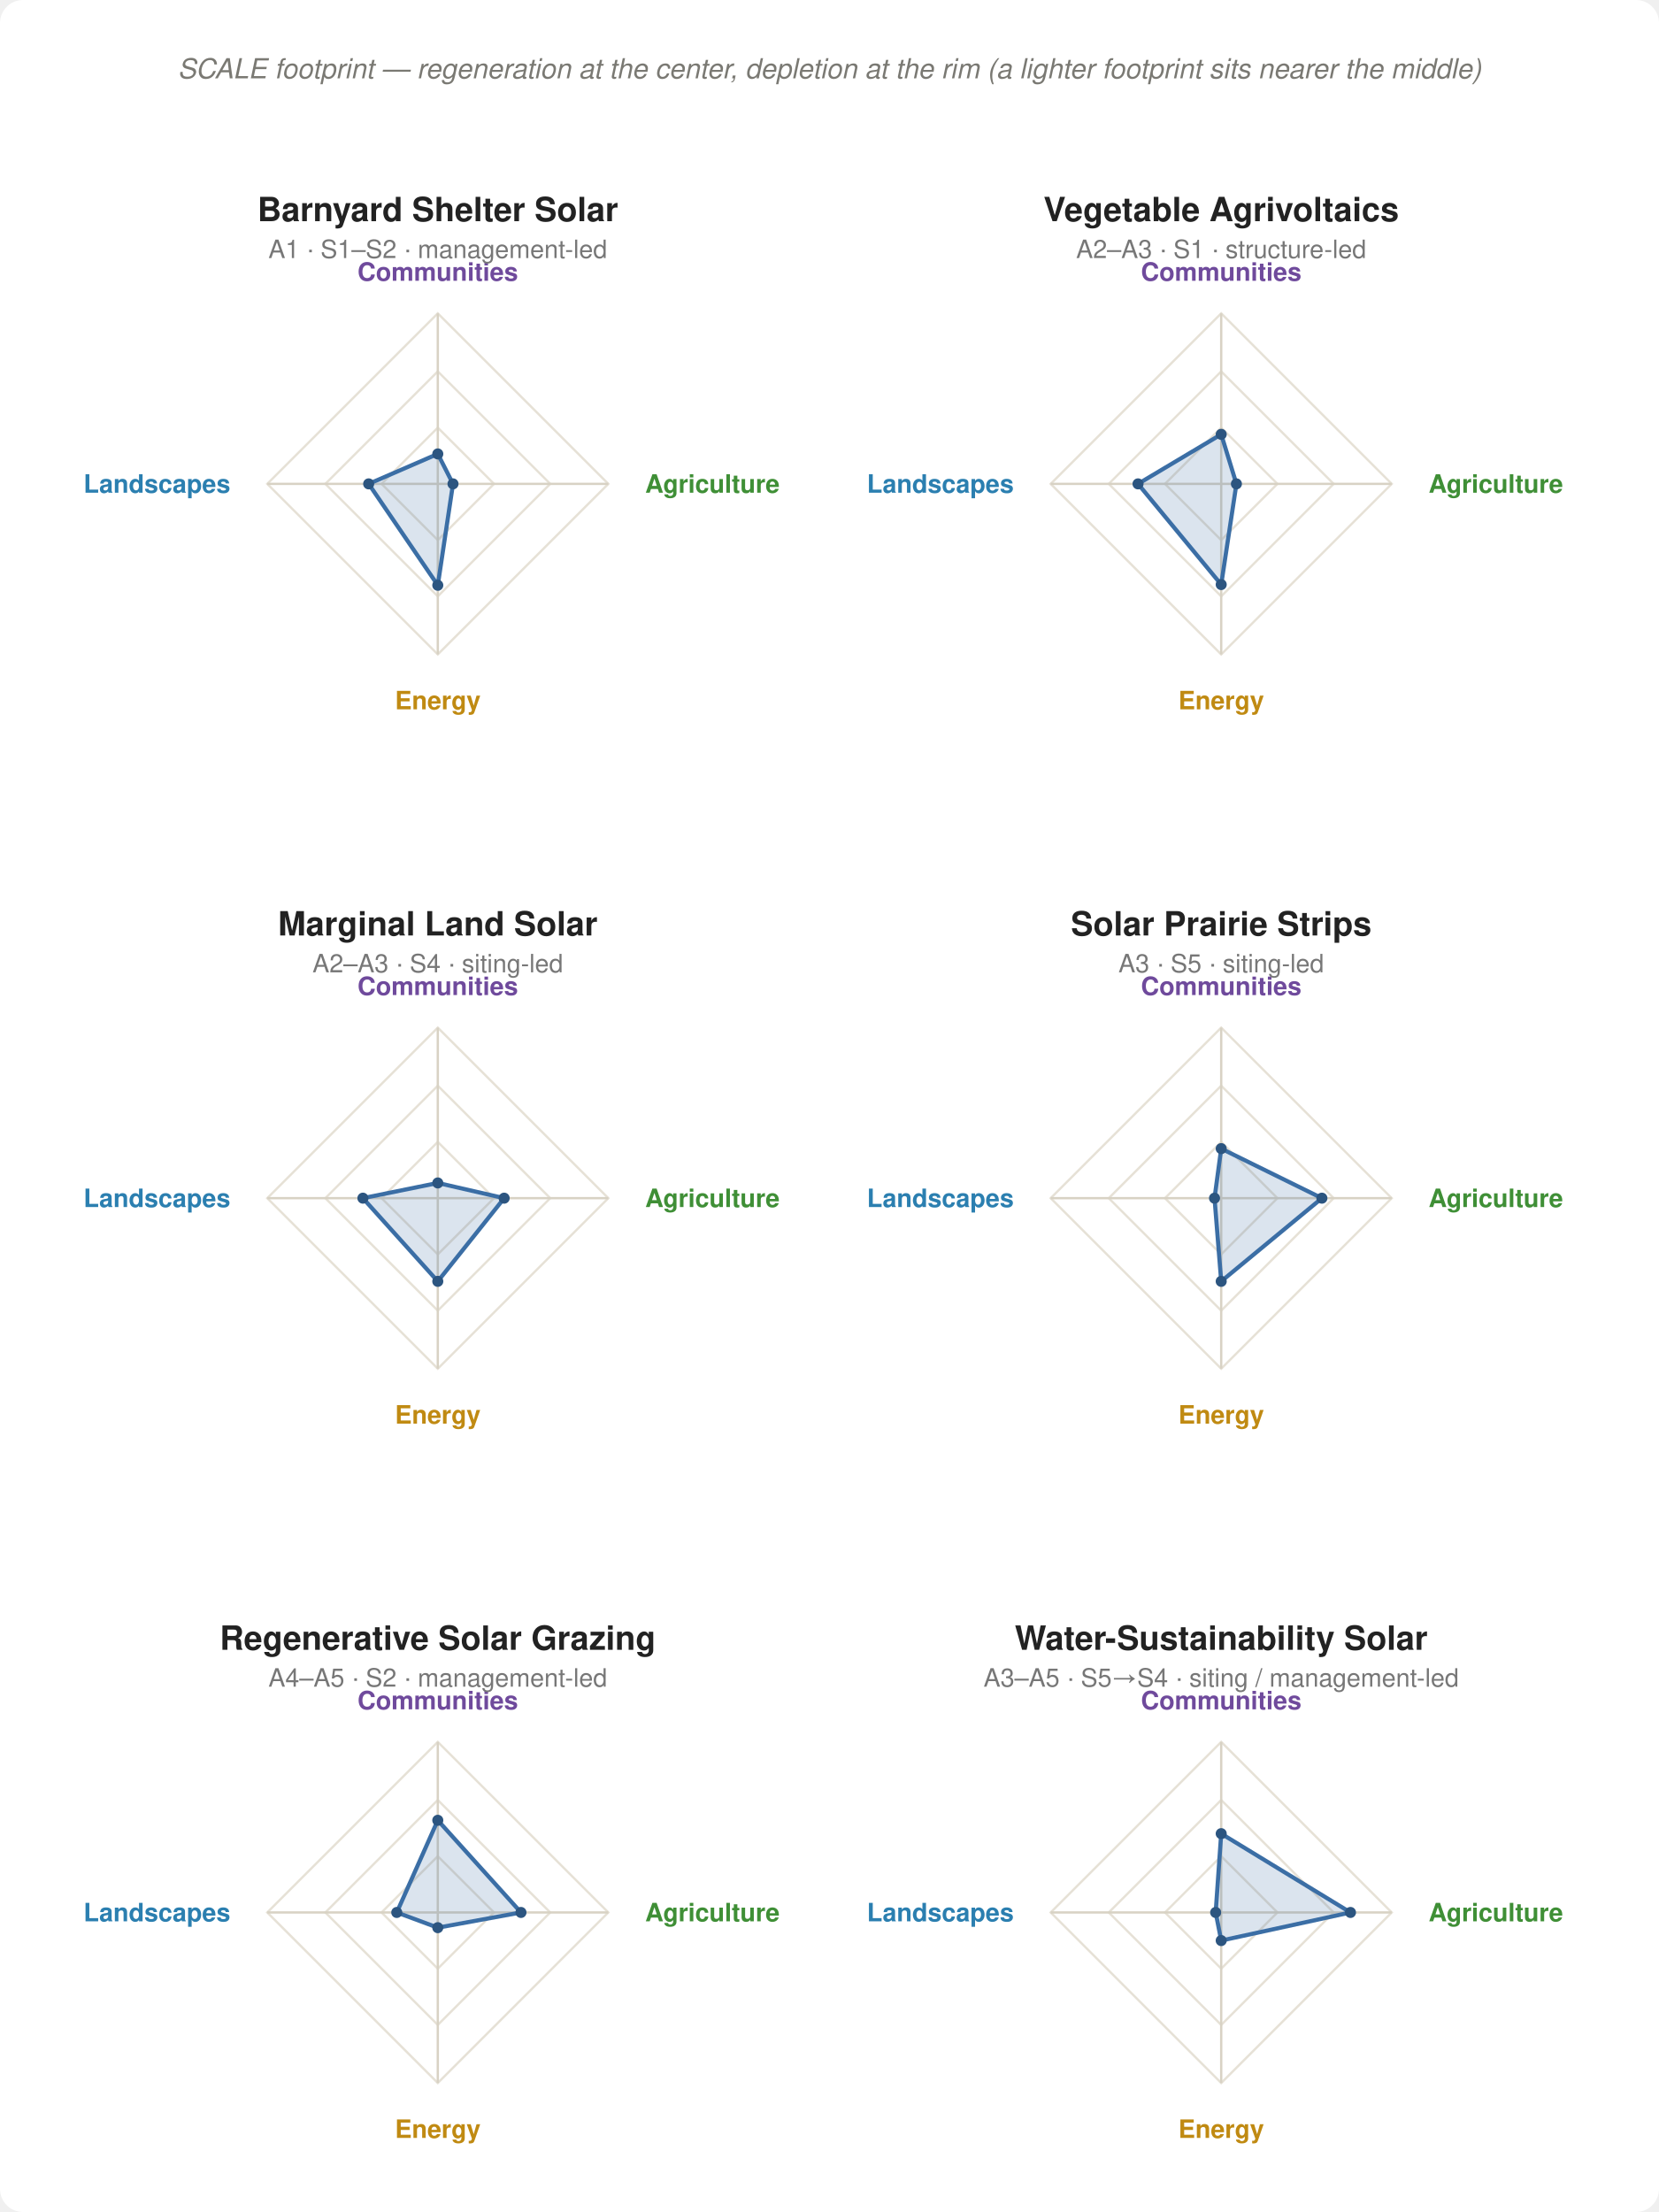
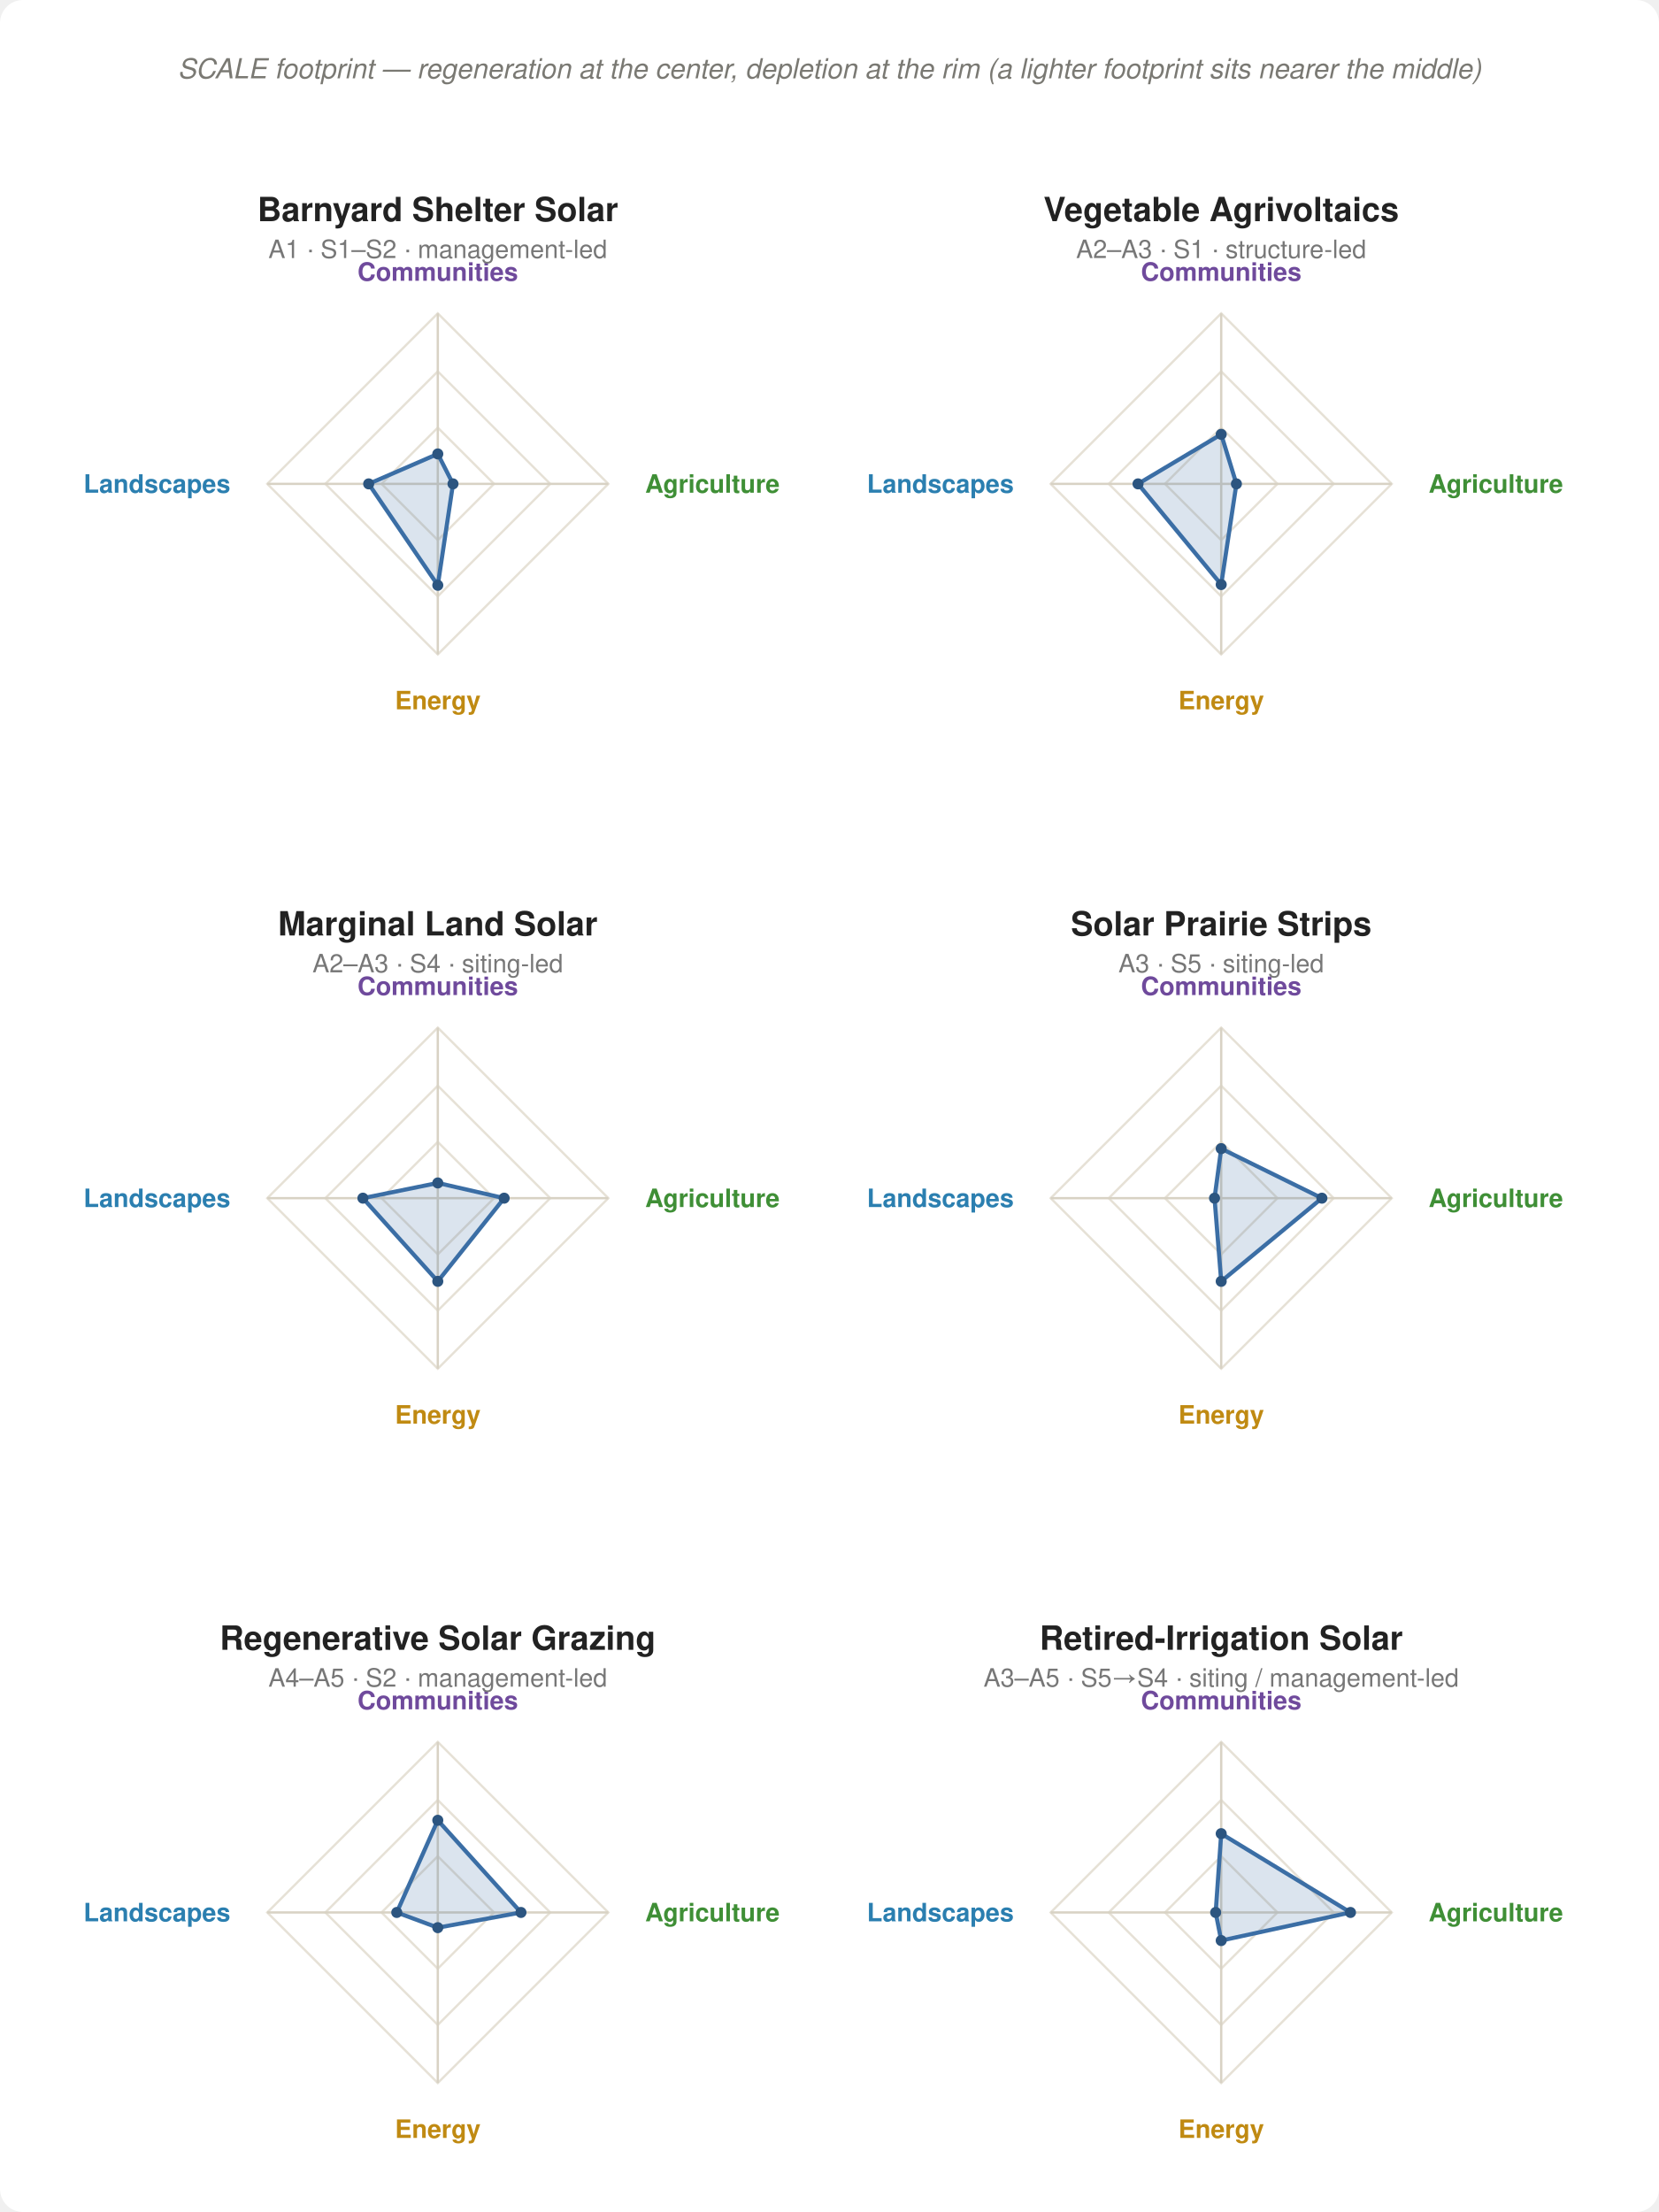
<svg xmlns="http://www.w3.org/2000/svg" viewBox="0 0 720 960" font-family="Helvetica, Arial, sans-serif">
  <rect width="720" height="960" rx="10" fill="#ffffff" />
  <text x="360" y="34" fill="#7a7973" font-size="12" font-style="italic" text-anchor="middle">SCALE footprint — regeneration at the center, depletion at the rim (a lighter footprint sits nearer the middle)</text>
  <polygon points="190.0,185.6 214.4,210.0 190.0,234.4 165.6,210.0" fill="none" stroke="#e6e1d6" stroke-width="1" />
  <polygon points="190.0,161.2 238.8,210.0 190.0,258.8 141.2,210.0" fill="none" stroke="#e6e1d6" stroke-width="1" />
  <polygon points="190.0,136.0 264.0,210.0 190.0,284.0 116.0,210.0" fill="none" stroke="#e6e1d6" stroke-width="1" />
  <line x1="190" y1="210" x2="190.0" y2="136.0" stroke="#d8d2c4" stroke-width="1" />
  <text x="190" y="118" fill="#6f4a9c" font-size="11" font-weight="600" text-anchor="middle" dominant-baseline="middle">Communities</text>
  <line x1="190" y1="210" x2="264.0" y2="210.0" stroke="#d8d2c4" stroke-width="1" />
  <text x="280" y="210" fill="#3f8f36" font-size="11" font-weight="600" text-anchor="start" dominant-baseline="middle">Agriculture</text>
  <line x1="190" y1="210" x2="190.0" y2="284.0" stroke="#d8d2c4" stroke-width="1" />
  <text x="190" y="304" fill="#c08a12" font-size="11" font-weight="600" text-anchor="middle" dominant-baseline="middle">Energy</text>
  <line x1="190" y1="210" x2="116.0" y2="210.0" stroke="#d8d2c4" stroke-width="1" />
  <text x="100" y="210" fill="#2b7fb0" font-size="11" font-weight="600" text-anchor="end" dominant-baseline="middle">Landscapes</text>
  <polygon points="190,197 196.6,210 190,254 160,210" fill="#3b6ea5" fill-opacity="0.18" stroke="#3b6ea5" stroke-width="1.8" />
  <circle cx="190" cy="197" r="2.4" fill="#2c5580" />
  <circle cx="196.6" cy="210" r="2.4" fill="#2c5580" />
  <circle cx="190" cy="254" r="2.4" fill="#2c5580" />
  <circle cx="160" cy="210" r="2.4" fill="#2c5580" />
  <text x="190" y="96" fill="#222" font-size="14.5" font-weight="700" text-anchor="middle">Barnyard Shelter Solar</text>
  <text x="190" y="112" fill="#777" font-size="11" text-anchor="middle">A1 · S1–S2 · management-led</text>
  <polygon points="530.0,185.6 554.4,210.0 530.0,234.4 505.6,210.0" fill="none" stroke="#e6e1d6" stroke-width="1" />
  <polygon points="530.0,161.2 578.8,210.0 530.0,258.8 481.2,210.0" fill="none" stroke="#e6e1d6" stroke-width="1" />
  <polygon points="530.0,136.0 604.0,210.0 530.0,284.0 456.0,210.0" fill="none" stroke="#e6e1d6" stroke-width="1" />
  <line x1="530" y1="210" x2="530.0" y2="136.0" stroke="#d8d2c4" stroke-width="1" />
  <text x="530" y="118" fill="#6f4a9c" font-size="11" font-weight="600" text-anchor="middle" dominant-baseline="middle">Communities</text>
  <line x1="530" y1="210" x2="604.0" y2="210.0" stroke="#d8d2c4" stroke-width="1" />
  <text x="620" y="210" fill="#3f8f36" font-size="11" font-weight="600" text-anchor="start" dominant-baseline="middle">Agriculture</text>
  <line x1="530" y1="210" x2="530.0" y2="284.0" stroke="#d8d2c4" stroke-width="1" />
  <text x="530" y="304" fill="#c08a12" font-size="11" font-weight="600" text-anchor="middle" dominant-baseline="middle">Energy</text>
  <line x1="530" y1="210" x2="456.0" y2="210.0" stroke="#d8d2c4" stroke-width="1" />
  <text x="440" y="210" fill="#2b7fb0" font-size="11" font-weight="600" text-anchor="end" dominant-baseline="middle">Landscapes</text>
  <polygon points="530,188.5 536.6,210 530,253.7 493.9,210" fill="#3b6ea5" fill-opacity="0.18" stroke="#3b6ea5" stroke-width="1.8" />
  <circle cx="530" cy="188.5" r="2.4" fill="#2c5580" />
  <circle cx="536.6" cy="210" r="2.4" fill="#2c5580" />
  <circle cx="530" cy="253.7" r="2.4" fill="#2c5580" />
  <circle cx="493.9" cy="210" r="2.4" fill="#2c5580" />
  <text x="530" y="96" fill="#222" font-size="14.5" font-weight="700" text-anchor="middle">Vegetable Agrivoltaics</text>
  <text x="530" y="112" fill="#777" font-size="11" text-anchor="middle">A2–A3 · S1 · structure-led</text>
  <polygon points="190.0,495.6 214.4,520 190.0,544.4 165.6,520" fill="none" stroke="#e6e1d6" stroke-width="1" />
  <polygon points="190.0,471.2 238.8,520 190.0,568.8 141.2,520" fill="none" stroke="#e6e1d6" stroke-width="1" />
  <polygon points="190.0,446 264.0,520 190.0,594 116.0,520" fill="none" stroke="#e6e1d6" stroke-width="1" />
  <line x1="190" y1="520" x2="190.0" y2="446" stroke="#d8d2c4" stroke-width="1" />
  <text x="190" y="428" fill="#6f4a9c" font-size="11" font-weight="600" text-anchor="middle" dominant-baseline="middle">Communities</text>
  <line x1="190" y1="520" x2="264.0" y2="520" stroke="#d8d2c4" stroke-width="1" />
  <text x="280" y="520" fill="#3f8f36" font-size="11" font-weight="600" text-anchor="start" dominant-baseline="middle">Agriculture</text>
  <line x1="190" y1="520" x2="190.0" y2="594" stroke="#d8d2c4" stroke-width="1" />
  <text x="190" y="614" fill="#c08a12" font-size="11" font-weight="600" text-anchor="middle" dominant-baseline="middle">Energy</text>
  <line x1="190" y1="520" x2="116.0" y2="520" stroke="#d8d2c4" stroke-width="1" />
  <text x="100" y="520" fill="#2b7fb0" font-size="11" font-weight="600" text-anchor="end" dominant-baseline="middle">Landscapes</text>
  <polygon points="190,513.4 218.8,520 190,556.1 157.5,520" fill="#3b6ea5" fill-opacity="0.18" stroke="#3b6ea5" stroke-width="1.8" />
  <circle cx="190" cy="513.4" r="2.4" fill="#2c5580" />
  <circle cx="218.8" cy="520" r="2.4" fill="#2c5580" />
  <circle cx="190" cy="556.1" r="2.4" fill="#2c5580" />
  <circle cx="157.5" cy="520" r="2.4" fill="#2c5580" />
  <text x="190" y="406" fill="#222" font-size="14.5" font-weight="700" text-anchor="middle">Marginal Land Solar</text>
  <text x="190" y="422" fill="#777" font-size="11" text-anchor="middle">A2–A3 · S4 · siting-led</text>
  <polygon points="530.0,495.6 554.4,520.0 530.0,544.4 505.6,520.0" fill="none" stroke="#e6e1d6" stroke-width="1" />
  <polygon points="530.0,471.2 578.8,520.0 530.0,568.8 481.2,520.0" fill="none" stroke="#e6e1d6" stroke-width="1" />
  <polygon points="530.0,446.0 604.0,520.0 530.0,594.0 456.0,520.0" fill="none" stroke="#e6e1d6" stroke-width="1" />
  <line x1="530" y1="520" x2="530.0" y2="446.0" stroke="#d8d2c4" stroke-width="1" />
  <text x="530" y="428" fill="#6f4a9c" font-size="11" font-weight="600" text-anchor="middle" dominant-baseline="middle">Communities</text>
  <line x1="530" y1="520" x2="604.0" y2="520.0" stroke="#d8d2c4" stroke-width="1" />
  <text x="620" y="520" fill="#3f8f36" font-size="11" font-weight="600" text-anchor="start" dominant-baseline="middle">Agriculture</text>
  <line x1="530" y1="520" x2="530.0" y2="594.0" stroke="#d8d2c4" stroke-width="1" />
  <text x="530" y="614" fill="#c08a12" font-size="11" font-weight="600" text-anchor="middle" dominant-baseline="middle">Energy</text>
  <line x1="530" y1="520" x2="456.0" y2="520.0" stroke="#d8d2c4" stroke-width="1" />
  <text x="440" y="520" fill="#2b7fb0" font-size="11" font-weight="600" text-anchor="end" dominant-baseline="middle">Landscapes</text>
  <polygon points="530,498.5 573.7,520 530,556.1 527.1,520" fill="#3b6ea5" fill-opacity="0.18" stroke="#3b6ea5" stroke-width="1.8" />
  <circle cx="530" cy="498.5" r="2.4" fill="#2c5580" />
  <circle cx="573.7" cy="520" r="2.4" fill="#2c5580" />
  <circle cx="530" cy="556.1" r="2.4" fill="#2c5580" />
  <circle cx="527.1" cy="520" r="2.4" fill="#2c5580" />
  <text x="530" y="406" fill="#222" font-size="14.5" font-weight="700" text-anchor="middle">Solar Prairie Strips</text>
  <text x="530" y="422" fill="#777" font-size="11" text-anchor="middle">A3 · S5 · siting-led</text>
  <polygon points="190.0,805.6 214.4,830 190.0,854.4 165.6,830" fill="none" stroke="#e6e1d6" stroke-width="1" />
  <polygon points="190.0,781.2 238.8,830 190.0,878.8 141.2,830" fill="none" stroke="#e6e1d6" stroke-width="1" />
  <polygon points="190.0,756 264.0,830 190.0,904 116.0,830" fill="none" stroke="#e6e1d6" stroke-width="1" />
  <line x1="190" y1="830" x2="190.0" y2="756" stroke="#d8d2c4" stroke-width="1" />
  <text x="190" y="738" fill="#6f4a9c" font-size="11" font-weight="600" text-anchor="middle" dominant-baseline="middle">Communities</text>
  <line x1="190" y1="830" x2="264.0" y2="830" stroke="#d8d2c4" stroke-width="1" />
  <text x="280" y="830" fill="#3f8f36" font-size="11" font-weight="600" text-anchor="start" dominant-baseline="middle">Agriculture</text>
  <line x1="190" y1="830" x2="190.0" y2="904" stroke="#d8d2c4" stroke-width="1" />
  <text x="190" y="924" fill="#c08a12" font-size="11" font-weight="600" text-anchor="middle" dominant-baseline="middle">Energy</text>
  <line x1="190" y1="830" x2="116.0" y2="830" stroke="#d8d2c4" stroke-width="1" />
  <text x="100" y="830" fill="#2b7fb0" font-size="11" font-weight="600" text-anchor="end" dominant-baseline="middle">Landscapes</text>
  <polygon points="190,790 226.1,830 190,836.6 172.2,830" fill="#3b6ea5" fill-opacity="0.18" stroke="#3b6ea5" stroke-width="1.8" />
  <circle cx="190" cy="790" r="2.4" fill="#2c5580" />
  <circle cx="226.1" cy="830" r="2.4" fill="#2c5580" />
  <circle cx="190" cy="836.6" r="2.4" fill="#2c5580" />
  <circle cx="172.2" cy="830" r="2.4" fill="#2c5580" />
  <text x="190" y="716" fill="#222" font-size="14.5" font-weight="700" text-anchor="middle">Regenerative Solar Grazing</text>
  <text x="190" y="732" fill="#777" font-size="11" text-anchor="middle">A4–A5 · S2 · management-led</text>
  <polygon points="530.0,805.6 554.4,830.0 530.0,854.4 505.6,830.0" fill="none" stroke="#e6e1d6" stroke-width="1" />
  <polygon points="530.0,781.2 578.8,830.0 530.0,878.8 481.2,830.0" fill="none" stroke="#e6e1d6" stroke-width="1" />
  <polygon points="530.0,756.0 604.0,830.0 530.0,904.0 456.0,830.0" fill="none" stroke="#e6e1d6" stroke-width="1" />
  <line x1="530" y1="830" x2="530.0" y2="756.0" stroke="#d8d2c4" stroke-width="1" />
  <text x="530" y="738" fill="#6f4a9c" font-size="11" font-weight="600" text-anchor="middle" dominant-baseline="middle">Communities</text>
  <line x1="530" y1="830" x2="604.0" y2="830.0" stroke="#d8d2c4" stroke-width="1" />
  <text x="620" y="830" fill="#3f8f36" font-size="11" font-weight="600" text-anchor="start" dominant-baseline="middle">Agriculture</text>
  <line x1="530" y1="830" x2="530.0" y2="904.0" stroke="#d8d2c4" stroke-width="1" />
  <text x="530" y="924" fill="#c08a12" font-size="11" font-weight="600" text-anchor="middle" dominant-baseline="middle">Energy</text>
  <line x1="530" y1="830" x2="456.0" y2="830.0" stroke="#d8d2c4" stroke-width="1" />
  <text x="440" y="830" fill="#2b7fb0" font-size="11" font-weight="600" text-anchor="end" dominant-baseline="middle">Landscapes</text>
  <polygon points="530,795.8 586.1,830 530,842.2 527.6,830" fill="#3b6ea5" fill-opacity="0.18" stroke="#3b6ea5" stroke-width="1.8" />
  <circle cx="530" cy="795.8" r="2.4" fill="#2c5580" />
  <circle cx="586.1" cy="830" r="2.4" fill="#2c5580" />
  <circle cx="530" cy="842.2" r="2.4" fill="#2c5580" />
  <circle cx="527.6" cy="830" r="2.4" fill="#2c5580" />
-   <text x="530" y="716" fill="#222" font-size="14.5" font-weight="700" text-anchor="middle">Water-Sustainability Solar</text>
+   <text x="530" y="716" fill="#222" font-size="14.5" font-weight="700" text-anchor="middle">Retired-Irrigation Solar</text>
  <text x="530" y="732" fill="#777" font-size="11" text-anchor="middle">A3–A5 · S5→S4 · siting / management-led</text>
</svg>
